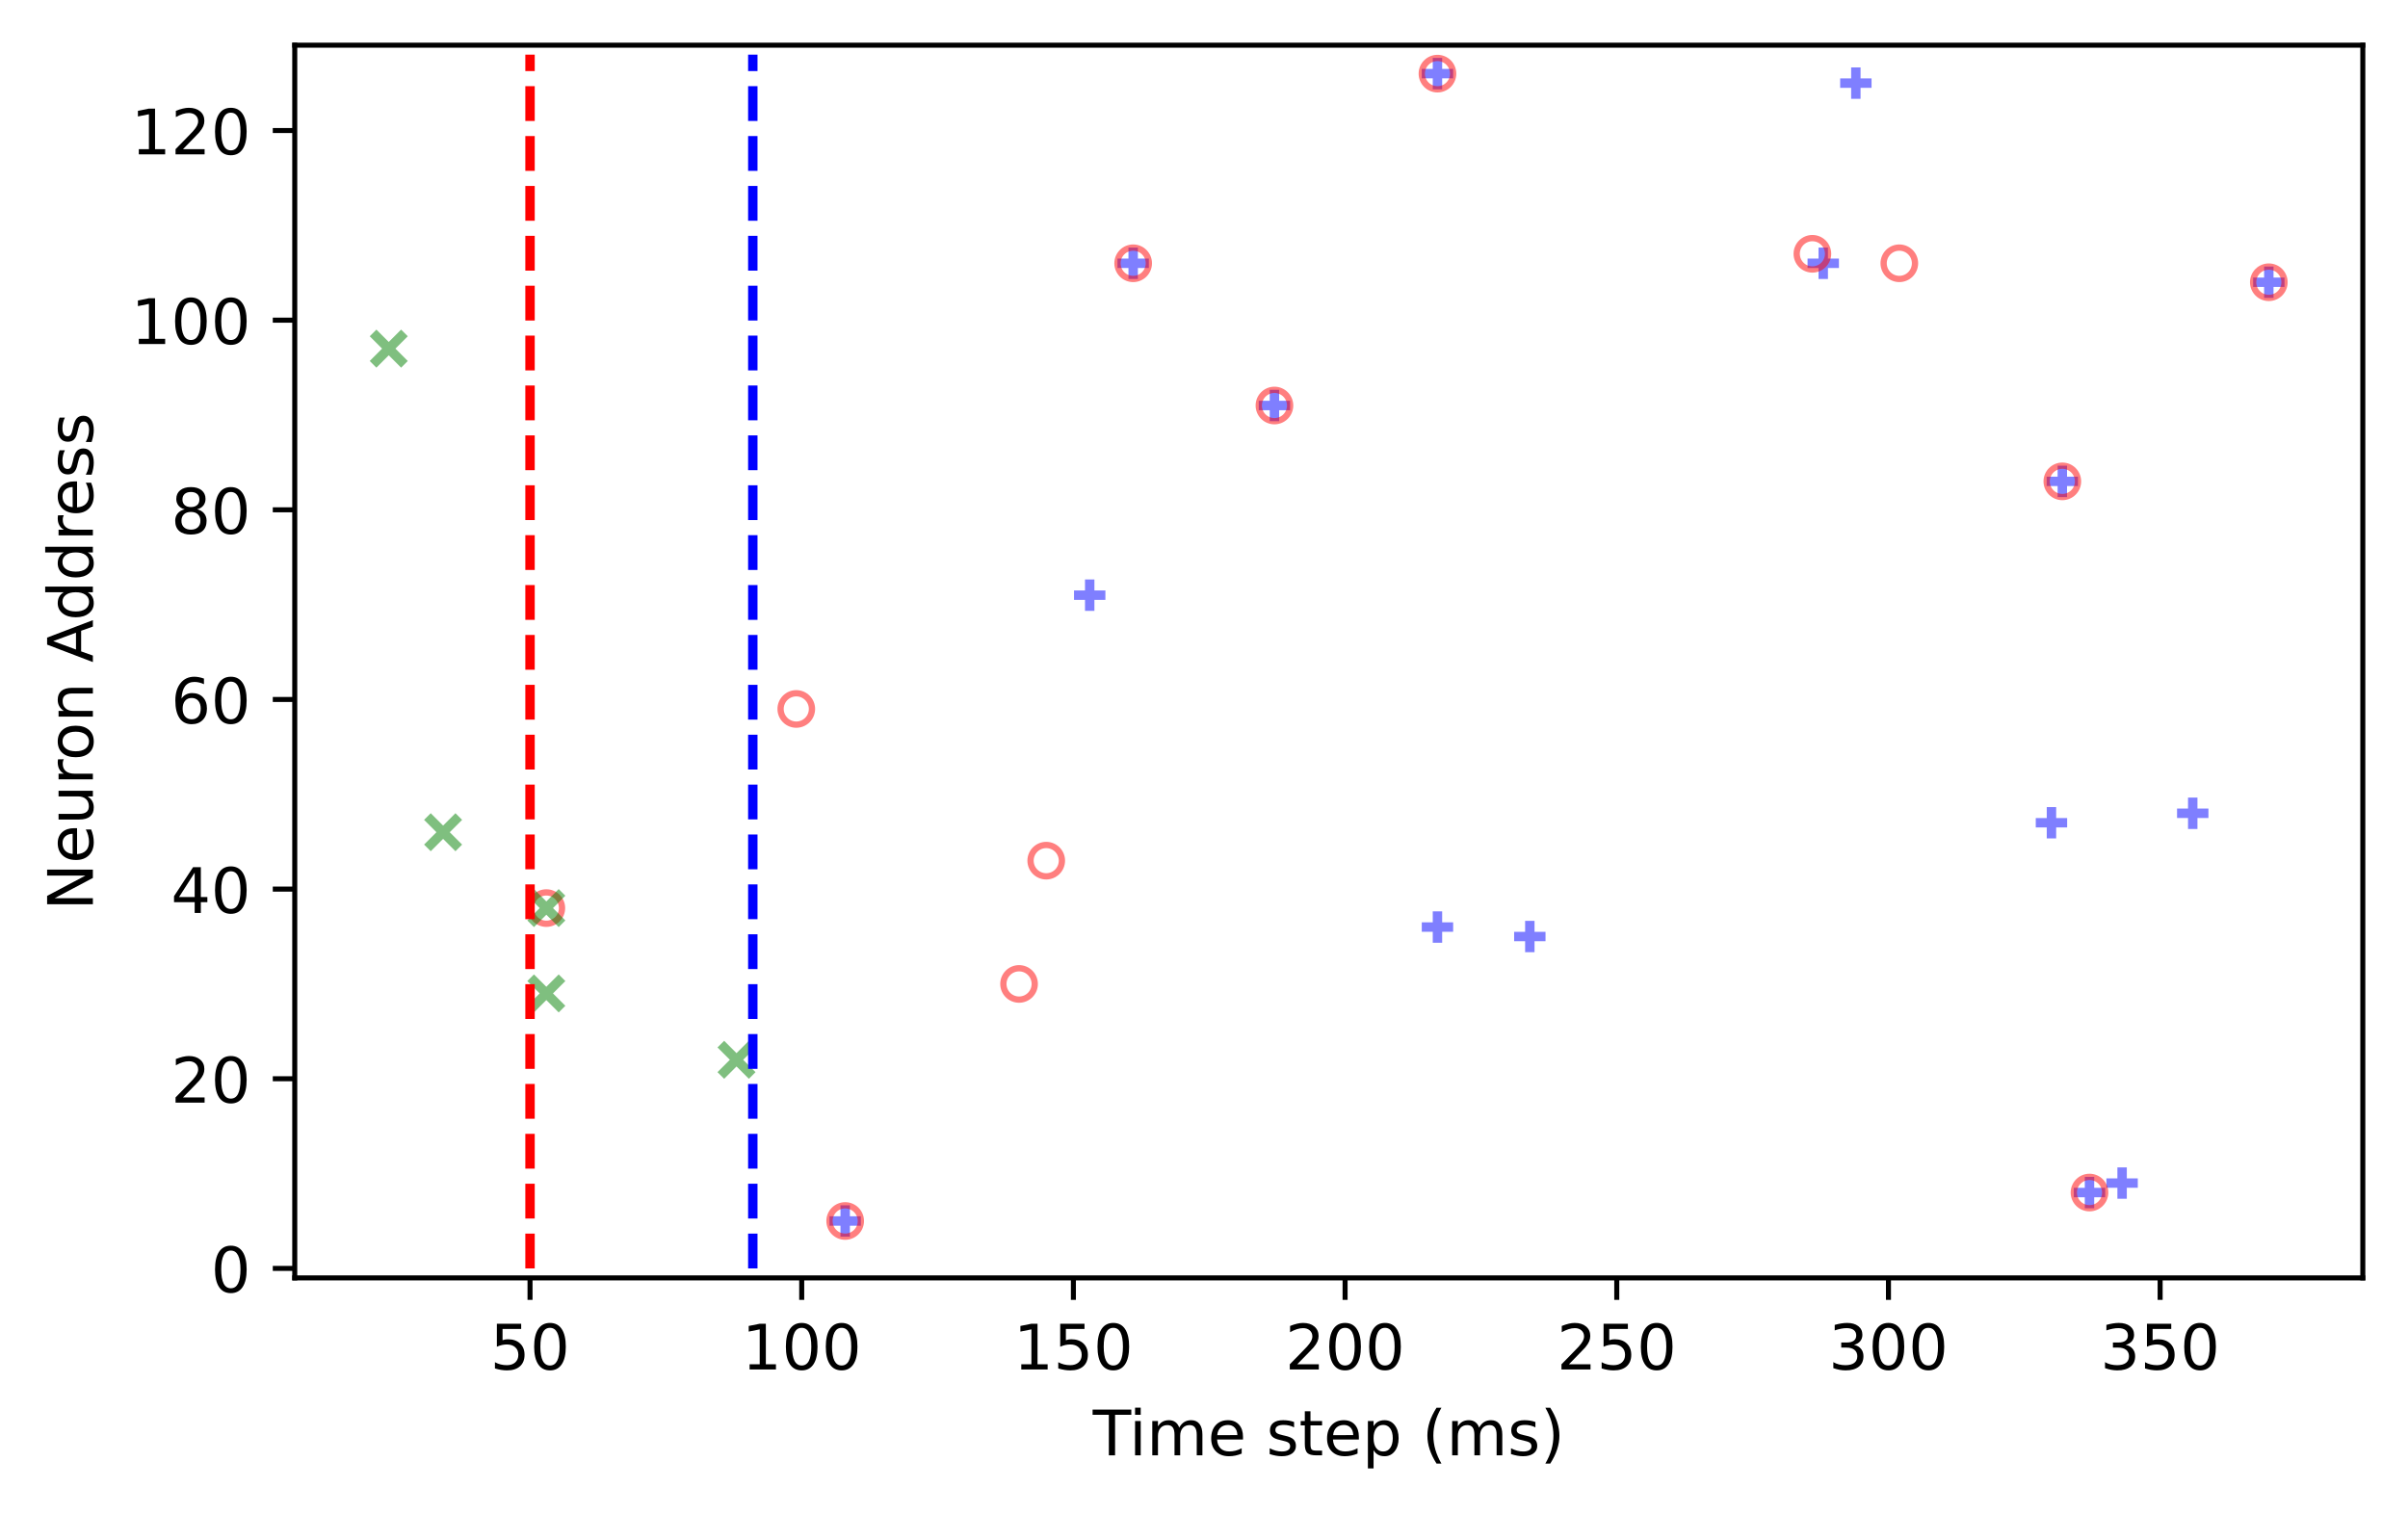
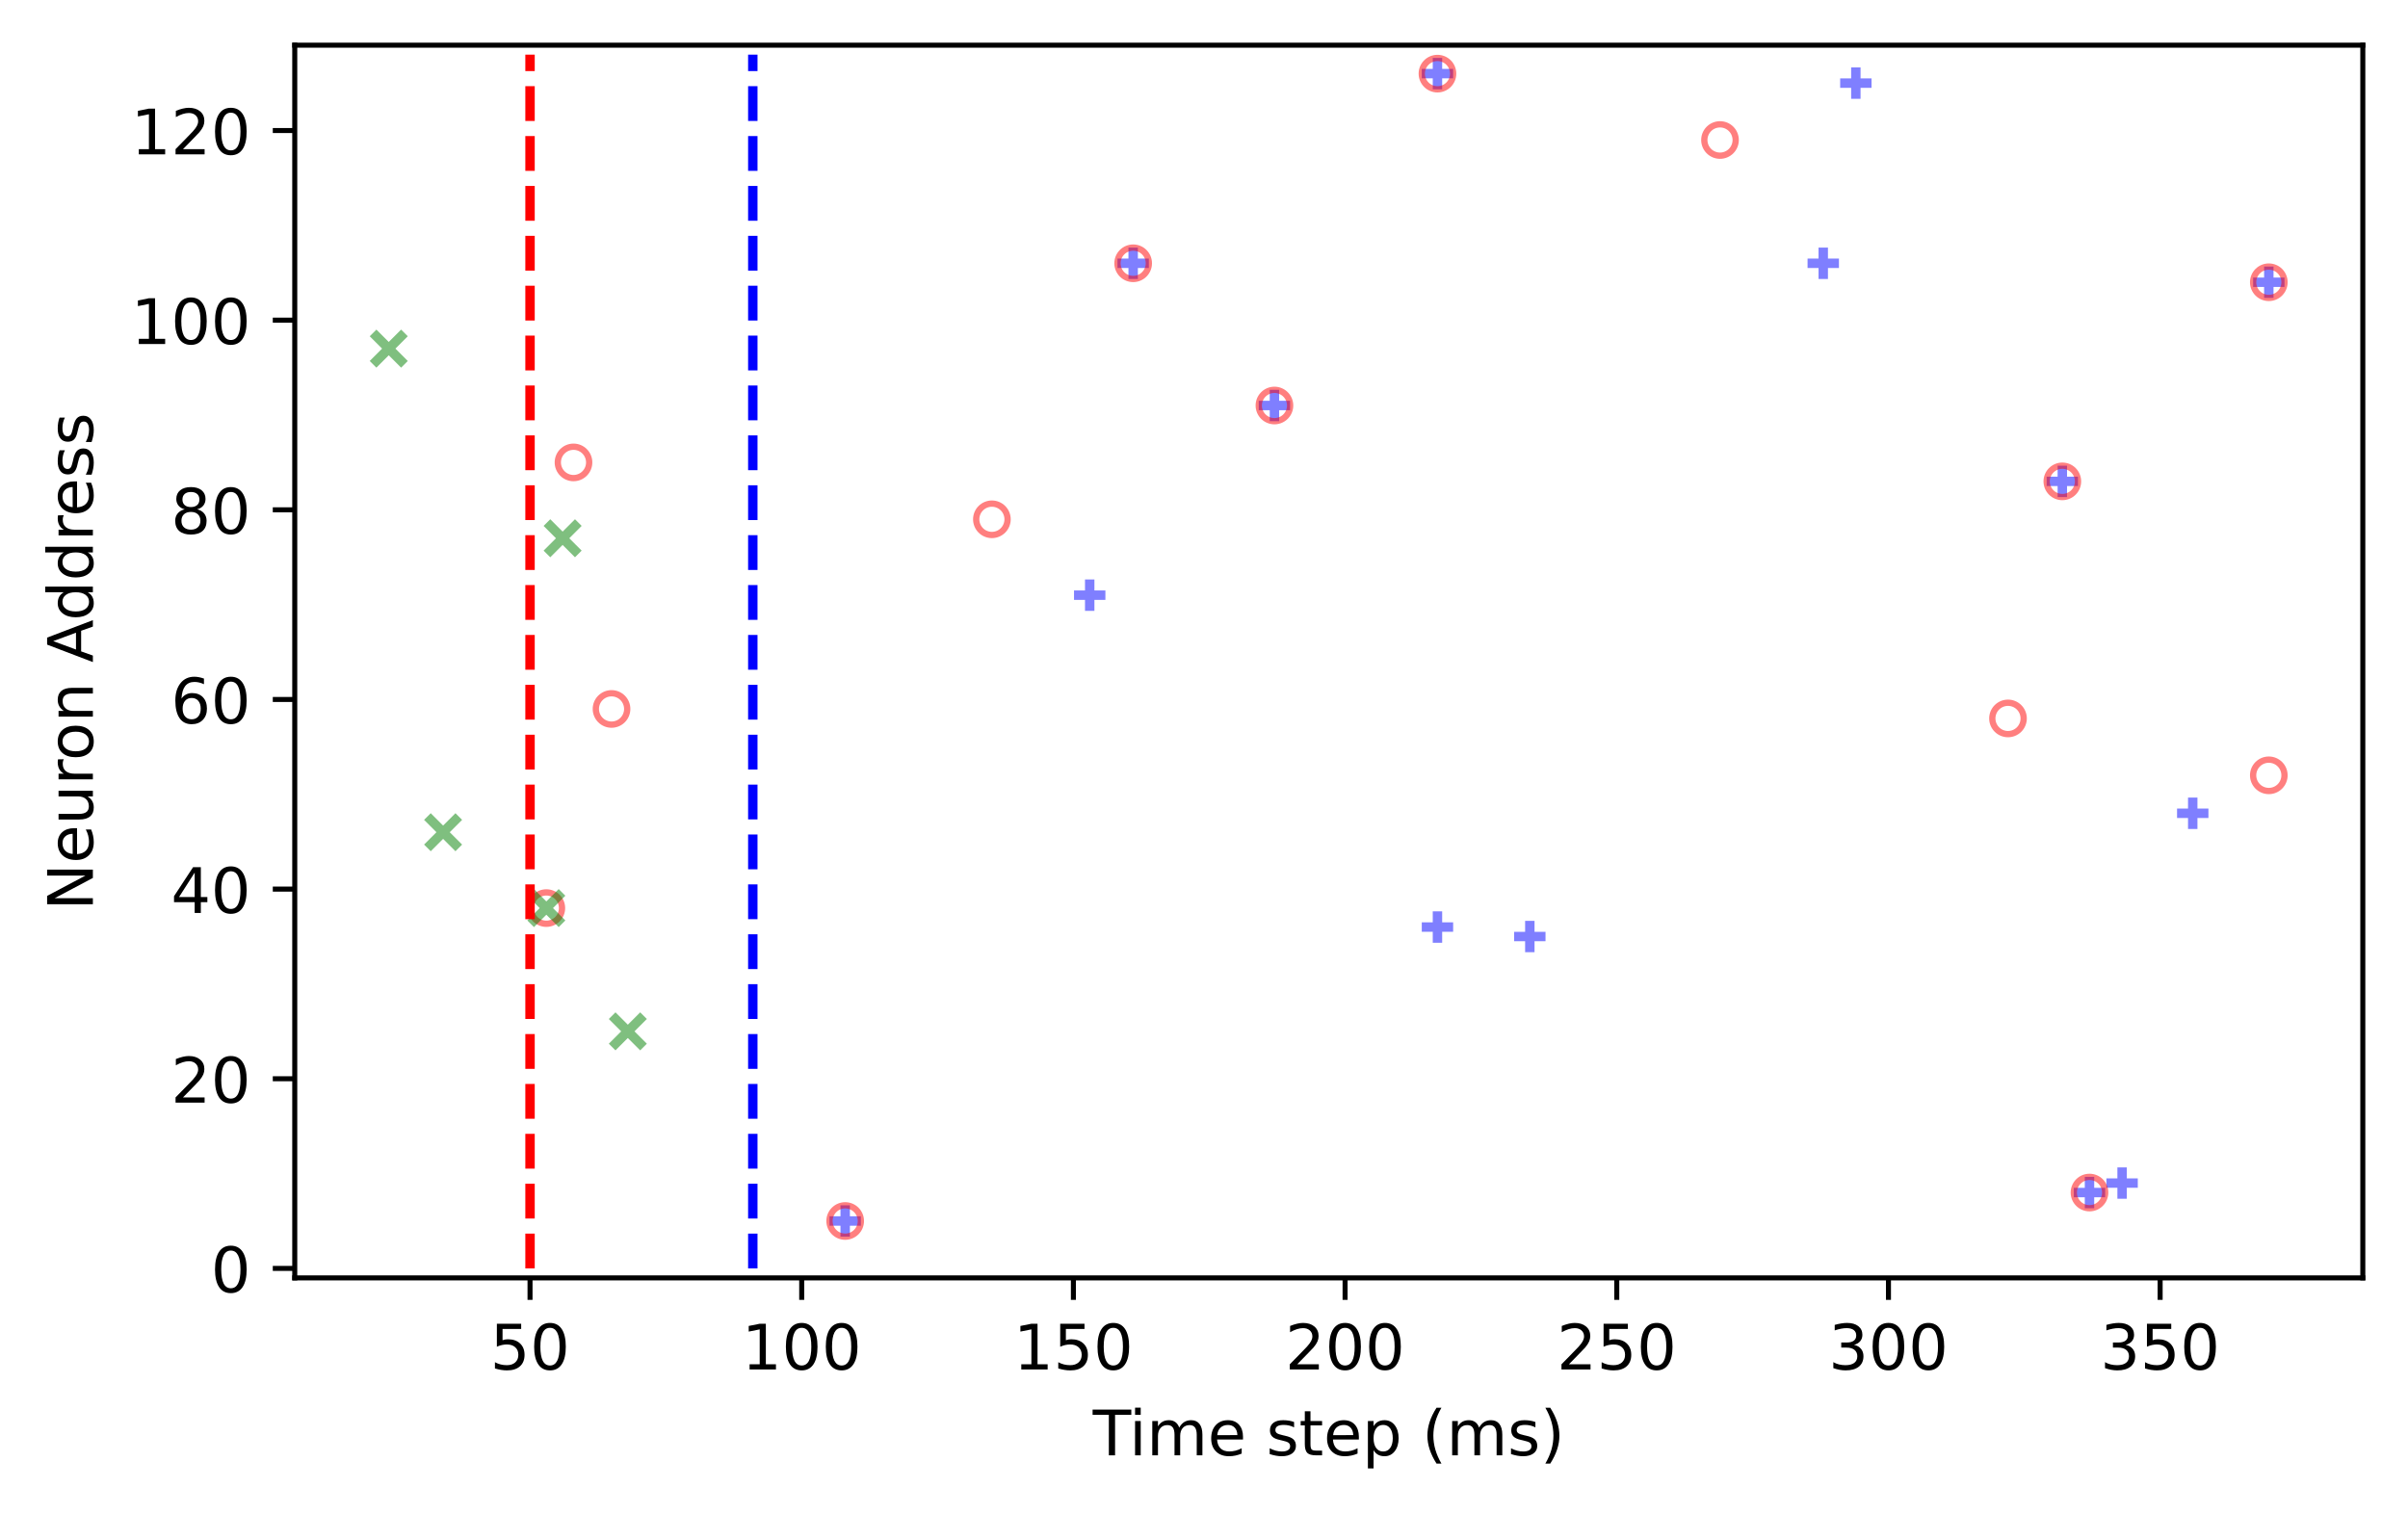
<svg xmlns="http://www.w3.org/2000/svg" xmlns:xlink="http://www.w3.org/1999/xlink" width="383.693pt" height="241.197pt" viewBox="0 0 383.693 241.197" version="1.1">
  <defs>
    <style type="text/css">*{stroke-linejoin: round; stroke-linecap: butt}</style>
  </defs>
  <g id="figure_1">
    <g id="patch_1">
      <path d="M 0 241.197  L 383.693 241.197  L 383.693 0  L 0 0  L 0 241.197  z " style="fill: none" />
    </g>
    <g id="axes_1">
      <g id="patch_2">
        <path d="M 46.966 203.641  L 376.493 203.641  L 376.493 7.2  L 46.966 7.2  L 46.966 203.641  z " style="fill: none" />
      </g>
      <g id="PathCollection_1">
        <defs>
-           <path id="m105b6c28f2" d="M -2.5 0  L 2.5 0  M 0 2.5  L 0 -2.5  " style="stroke: #0000ff; stroke-opacity: 0.5; stroke-width: 1.5" />
+           <path id="md1282d61d0" d="M -2.5 0  L 2.5 0  M 0 2.5  L 0 -2.5  " style="stroke: #0000ff; stroke-opacity: 0.5; stroke-width: 1.5" />
        </defs>
-         <g clip-path="url(#p9db85fb3f0)">
-           <use xlink:href="#m105b6c28f2" x="134.672" y="194.574" style="fill: #0000ff; fill-opacity: 0.5; stroke: #0000ff; stroke-opacity: 0.5; stroke-width: 1.5" />
-           <use xlink:href="#m105b6c28f2" x="173.634" y="94.843" style="fill: #0000ff; fill-opacity: 0.5; stroke: #0000ff; stroke-opacity: 0.5; stroke-width: 1.5" />
-           <use xlink:href="#m105b6c28f2" x="180.56" y="41.955" style="fill: #0000ff; fill-opacity: 0.5; stroke: #0000ff; stroke-opacity: 0.5; stroke-width: 1.5" />
-           <use xlink:href="#m105b6c28f2" x="203.071" y="64.621" style="fill: #0000ff; fill-opacity: 0.5; stroke: #0000ff; stroke-opacity: 0.5; stroke-width: 1.5" />
-           <use xlink:href="#m105b6c28f2" x="229.046" y="147.731" style="fill: #0000ff; fill-opacity: 0.5; stroke: #0000ff; stroke-opacity: 0.5; stroke-width: 1.5" />
-           <use xlink:href="#m105b6c28f2" x="229.046" y="11.733" style="fill: #0000ff; fill-opacity: 0.5; stroke: #0000ff; stroke-opacity: 0.5; stroke-width: 1.5" />
-           <use xlink:href="#m105b6c28f2" x="243.764" y="149.242" style="fill: #0000ff; fill-opacity: 0.5; stroke: #0000ff; stroke-opacity: 0.5; stroke-width: 1.5" />
-           <use xlink:href="#m105b6c28f2" x="290.518" y="41.955" style="fill: #0000ff; fill-opacity: 0.5; stroke: #0000ff; stroke-opacity: 0.5; stroke-width: 1.5" />
-           <use xlink:href="#m105b6c28f2" x="295.713" y="13.244" style="fill: #0000ff; fill-opacity: 0.5; stroke: #0000ff; stroke-opacity: 0.5; stroke-width: 1.5" />
-           <use xlink:href="#m105b6c28f2" x="326.882" y="131.109" style="fill: #0000ff; fill-opacity: 0.5; stroke: #0000ff; stroke-opacity: 0.5; stroke-width: 1.5" />
-           <use xlink:href="#m105b6c28f2" x="328.614" y="76.71" style="fill: #0000ff; fill-opacity: 0.5; stroke: #0000ff; stroke-opacity: 0.5; stroke-width: 1.5" />
-           <use xlink:href="#m105b6c28f2" x="332.943" y="190.041" style="fill: #0000ff; fill-opacity: 0.5; stroke: #0000ff; stroke-opacity: 0.5; stroke-width: 1.5" />
-           <use xlink:href="#m105b6c28f2" x="338.138" y="188.53" style="fill: #0000ff; fill-opacity: 0.5; stroke: #0000ff; stroke-opacity: 0.5; stroke-width: 1.5" />
-           <use xlink:href="#m105b6c28f2" x="349.393" y="129.598" style="fill: #0000ff; fill-opacity: 0.5; stroke: #0000ff; stroke-opacity: 0.5; stroke-width: 1.5" />
-           <use xlink:href="#m105b6c28f2" x="361.515" y="44.977" style="fill: #0000ff; fill-opacity: 0.5; stroke: #0000ff; stroke-opacity: 0.5; stroke-width: 1.5" />
+         <g clip-path="url(#p6b547bd53b)">
+           <use xlink:href="#md1282d61d0" x="134.672" y="194.574" style="fill: #0000ff; fill-opacity: 0.5; stroke: #0000ff; stroke-opacity: 0.5; stroke-width: 1.5" />
+           <use xlink:href="#md1282d61d0" x="173.634" y="94.843" style="fill: #0000ff; fill-opacity: 0.5; stroke: #0000ff; stroke-opacity: 0.5; stroke-width: 1.5" />
+           <use xlink:href="#md1282d61d0" x="180.56" y="41.955" style="fill: #0000ff; fill-opacity: 0.5; stroke: #0000ff; stroke-opacity: 0.5; stroke-width: 1.5" />
+           <use xlink:href="#md1282d61d0" x="203.071" y="64.621" style="fill: #0000ff; fill-opacity: 0.5; stroke: #0000ff; stroke-opacity: 0.5; stroke-width: 1.5" />
+           <use xlink:href="#md1282d61d0" x="229.046" y="147.731" style="fill: #0000ff; fill-opacity: 0.5; stroke: #0000ff; stroke-opacity: 0.5; stroke-width: 1.5" />
+           <use xlink:href="#md1282d61d0" x="229.046" y="11.733" style="fill: #0000ff; fill-opacity: 0.5; stroke: #0000ff; stroke-opacity: 0.5; stroke-width: 1.5" />
+           <use xlink:href="#md1282d61d0" x="243.764" y="149.242" style="fill: #0000ff; fill-opacity: 0.5; stroke: #0000ff; stroke-opacity: 0.5; stroke-width: 1.5" />
+           <use xlink:href="#md1282d61d0" x="290.518" y="41.955" style="fill: #0000ff; fill-opacity: 0.5; stroke: #0000ff; stroke-opacity: 0.5; stroke-width: 1.5" />
+           <use xlink:href="#md1282d61d0" x="295.713" y="13.244" style="fill: #0000ff; fill-opacity: 0.5; stroke: #0000ff; stroke-opacity: 0.5; stroke-width: 1.5" />
+           <use xlink:href="#md1282d61d0" x="328.614" y="76.71" style="fill: #0000ff; fill-opacity: 0.5; stroke: #0000ff; stroke-opacity: 0.5; stroke-width: 1.5" />
+           <use xlink:href="#md1282d61d0" x="332.943" y="190.041" style="fill: #0000ff; fill-opacity: 0.5; stroke: #0000ff; stroke-opacity: 0.5; stroke-width: 1.5" />
+           <use xlink:href="#md1282d61d0" x="338.138" y="188.53" style="fill: #0000ff; fill-opacity: 0.5; stroke: #0000ff; stroke-opacity: 0.5; stroke-width: 1.5" />
+           <use xlink:href="#md1282d61d0" x="349.393" y="129.598" style="fill: #0000ff; fill-opacity: 0.5; stroke: #0000ff; stroke-opacity: 0.5; stroke-width: 1.5" />
+           <use xlink:href="#md1282d61d0" x="361.515" y="44.977" style="fill: #0000ff; fill-opacity: 0.5; stroke: #0000ff; stroke-opacity: 0.5; stroke-width: 1.5" />
        </g>
      </g>
      <g id="PathCollection_2">
        <defs>
-           <path id="C0_0_73f8970179" d="M 0 2.5  C 0.663 2.5 1.299 2.237 1.768 1.768  C 2.237 1.299 2.5 0.663 2.5 -0  C 2.5 -0.663 2.237 -1.299 1.768 -1.768  C 1.299 -2.237 0.663 -2.5 0 -2.5  C -0.663 -2.5 -1.299 -2.237 -1.768 -1.768  C -2.237 -1.299 -2.5 -0.663 -2.5 0  C -2.5 0.663 -2.237 1.299 -1.768 1.768  C -1.299 2.237 -0.663 2.5 0 2.5  z " />
+           <path id="C0_0_4691ae7ffc" d="M 0 2.5  C 0.663 2.5 1.299 2.237 1.768 1.768  C 2.237 1.299 2.5 0.663 2.5 -0  C 2.5 -0.663 2.237 -1.299 1.768 -1.768  C 1.299 -2.237 0.663 -2.5 0 -2.5  C -0.663 -2.5 -1.299 -2.237 -1.768 -1.768  C -2.237 -1.299 -2.5 -0.663 -2.5 0  C -2.5 0.663 -2.237 1.299 -1.768 1.768  C -1.299 2.237 -0.663 2.5 0 2.5  z " />
        </defs>
-         <g clip-path="url(#p9db85fb3f0)">
-           <use xlink:href="#C0_0_73f8970179" x="87.053" y="144.709" style="fill: none; stroke: #ff0000; stroke-opacity: 0.5" />
-         </g>
-         <g clip-path="url(#p9db85fb3f0)">
-           <use xlink:href="#C0_0_73f8970179" x="126.88" y="112.976" style="fill: none; stroke: #ff0000; stroke-opacity: 0.5" />
-         </g>
-         <g clip-path="url(#p9db85fb3f0)">
-           <use xlink:href="#C0_0_73f8970179" x="134.672" y="194.574" style="fill: none; stroke: #ff0000; stroke-opacity: 0.5" />
-         </g>
-         <g clip-path="url(#p9db85fb3f0)">
-           <use xlink:href="#C0_0_73f8970179" x="162.378" y="156.797" style="fill: none; stroke: #ff0000; stroke-opacity: 0.5" />
-         </g>
-         <g clip-path="url(#p9db85fb3f0)">
-           <use xlink:href="#C0_0_73f8970179" x="166.707" y="137.153" style="fill: none; stroke: #ff0000; stroke-opacity: 0.5" />
-         </g>
-         <g clip-path="url(#p9db85fb3f0)">
-           <use xlink:href="#C0_0_73f8970179" x="180.56" y="41.955" style="fill: none; stroke: #ff0000; stroke-opacity: 0.5" />
-         </g>
-         <g clip-path="url(#p9db85fb3f0)">
-           <use xlink:href="#C0_0_73f8970179" x="203.071" y="64.621" style="fill: none; stroke: #ff0000; stroke-opacity: 0.5" />
-         </g>
-         <g clip-path="url(#p9db85fb3f0)">
-           <use xlink:href="#C0_0_73f8970179" x="229.046" y="11.733" style="fill: none; stroke: #ff0000; stroke-opacity: 0.5" />
-         </g>
-         <g clip-path="url(#p9db85fb3f0)">
-           <use xlink:href="#C0_0_73f8970179" x="288.787" y="40.444" style="fill: none; stroke: #ff0000; stroke-opacity: 0.5" />
-         </g>
-         <g clip-path="url(#p9db85fb3f0)">
-           <use xlink:href="#C0_0_73f8970179" x="302.64" y="41.955" style="fill: none; stroke: #ff0000; stroke-opacity: 0.5" />
-         </g>
-         <g clip-path="url(#p9db85fb3f0)">
-           <use xlink:href="#C0_0_73f8970179" x="328.614" y="76.71" style="fill: none; stroke: #ff0000; stroke-opacity: 0.5" />
-         </g>
-         <g clip-path="url(#p9db85fb3f0)">
-           <use xlink:href="#C0_0_73f8970179" x="332.943" y="190.041" style="fill: none; stroke: #ff0000; stroke-opacity: 0.5" />
-         </g>
-         <g clip-path="url(#p9db85fb3f0)">
-           <use xlink:href="#C0_0_73f8970179" x="361.515" y="44.977" style="fill: none; stroke: #ff0000; stroke-opacity: 0.5" />
+         <g clip-path="url(#p6b547bd53b)">
+           <use xlink:href="#C0_0_4691ae7ffc" x="87.053" y="144.709" style="fill: none; stroke: #ff0000; stroke-opacity: 0.5" />
+         </g>
+         <g clip-path="url(#p6b547bd53b)">
+           <use xlink:href="#C0_0_4691ae7ffc" x="91.382" y="73.688" style="fill: none; stroke: #ff0000; stroke-opacity: 0.5" />
+         </g>
+         <g clip-path="url(#p6b547bd53b)">
+           <use xlink:href="#C0_0_4691ae7ffc" x="97.442" y="112.976" style="fill: none; stroke: #ff0000; stroke-opacity: 0.5" />
+         </g>
+         <g clip-path="url(#p6b547bd53b)">
+           <use xlink:href="#C0_0_4691ae7ffc" x="134.672" y="194.574" style="fill: none; stroke: #ff0000; stroke-opacity: 0.5" />
+         </g>
+         <g clip-path="url(#p6b547bd53b)">
+           <use xlink:href="#C0_0_4691ae7ffc" x="158.049" y="82.754" style="fill: none; stroke: #ff0000; stroke-opacity: 0.5" />
+         </g>
+         <g clip-path="url(#p6b547bd53b)">
+           <use xlink:href="#C0_0_4691ae7ffc" x="180.56" y="41.955" style="fill: none; stroke: #ff0000; stroke-opacity: 0.5" />
+         </g>
+         <g clip-path="url(#p6b547bd53b)">
+           <use xlink:href="#C0_0_4691ae7ffc" x="203.071" y="64.621" style="fill: none; stroke: #ff0000; stroke-opacity: 0.5" />
+         </g>
+         <g clip-path="url(#p6b547bd53b)">
+           <use xlink:href="#C0_0_4691ae7ffc" x="229.046" y="11.733" style="fill: none; stroke: #ff0000; stroke-opacity: 0.5" />
+         </g>
+         <g clip-path="url(#p6b547bd53b)">
+           <use xlink:href="#C0_0_4691ae7ffc" x="274.068" y="22.311" style="fill: none; stroke: #ff0000; stroke-opacity: 0.5" />
+         </g>
+         <g clip-path="url(#p6b547bd53b)">
+           <use xlink:href="#C0_0_4691ae7ffc" x="319.956" y="114.487" style="fill: none; stroke: #ff0000; stroke-opacity: 0.5" />
+         </g>
+         <g clip-path="url(#p6b547bd53b)">
+           <use xlink:href="#C0_0_4691ae7ffc" x="328.614" y="76.71" style="fill: none; stroke: #ff0000; stroke-opacity: 0.5" />
+         </g>
+         <g clip-path="url(#p6b547bd53b)">
+           <use xlink:href="#C0_0_4691ae7ffc" x="332.943" y="190.041" style="fill: none; stroke: #ff0000; stroke-opacity: 0.5" />
+         </g>
+         <g clip-path="url(#p6b547bd53b)">
+           <use xlink:href="#C0_0_4691ae7ffc" x="361.515" y="123.553" style="fill: none; stroke: #ff0000; stroke-opacity: 0.5" />
+         </g>
+         <g clip-path="url(#p6b547bd53b)">
+           <use xlink:href="#C0_0_4691ae7ffc" x="361.515" y="44.977" style="fill: none; stroke: #ff0000; stroke-opacity: 0.5" />
        </g>
      </g>
      <g id="PathCollection_3">
        <defs>
-           <path id="m3879e488a0" d="M -2.5 2.5  L 2.5 -2.5  M -2.5 -2.5  L 2.5 2.5  " style="stroke: #008000; stroke-opacity: 0.5; stroke-width: 1.5" />
+           <path id="m245c37840a" d="M -2.5 2.5  L 2.5 -2.5  M -2.5 -2.5  L 2.5 2.5  " style="stroke: #008000; stroke-opacity: 0.5; stroke-width: 1.5" />
        </defs>
-         <g clip-path="url(#p9db85fb3f0)">
-           <use xlink:href="#m3879e488a0" x="61.944" y="55.555" style="fill: #008000; fill-opacity: 0.5; stroke: #008000; stroke-opacity: 0.5; stroke-width: 1.5" />
-           <use xlink:href="#m3879e488a0" x="70.602" y="132.62" style="fill: #008000; fill-opacity: 0.5; stroke: #008000; stroke-opacity: 0.5; stroke-width: 1.5" />
-           <use xlink:href="#m3879e488a0" x="87.053" y="158.308" style="fill: #008000; fill-opacity: 0.5; stroke: #008000; stroke-opacity: 0.5; stroke-width: 1.5" />
-           <use xlink:href="#m3879e488a0" x="87.053" y="144.709" style="fill: #008000; fill-opacity: 0.5; stroke: #008000; stroke-opacity: 0.5; stroke-width: 1.5" />
-           <use xlink:href="#m3879e488a0" x="117.356" y="168.886" style="fill: #008000; fill-opacity: 0.5; stroke: #008000; stroke-opacity: 0.5; stroke-width: 1.5" />
+         <g clip-path="url(#p6b547bd53b)">
+           <use xlink:href="#m245c37840a" x="61.944" y="55.555" style="fill: #008000; fill-opacity: 0.5; stroke: #008000; stroke-opacity: 0.5; stroke-width: 1.5" />
+           <use xlink:href="#m245c37840a" x="70.602" y="132.62" style="fill: #008000; fill-opacity: 0.5; stroke: #008000; stroke-opacity: 0.5; stroke-width: 1.5" />
+           <use xlink:href="#m245c37840a" x="87.053" y="144.709" style="fill: #008000; fill-opacity: 0.5; stroke: #008000; stroke-opacity: 0.5; stroke-width: 1.5" />
+           <use xlink:href="#m245c37840a" x="89.65" y="85.776" style="fill: #008000; fill-opacity: 0.5; stroke: #008000; stroke-opacity: 0.5; stroke-width: 1.5" />
+           <use xlink:href="#m245c37840a" x="100.04" y="164.353" style="fill: #008000; fill-opacity: 0.5; stroke: #008000; stroke-opacity: 0.5; stroke-width: 1.5" />
        </g>
      </g>
      <g id="matplotlib.axis_1">
        <g id="xtick_1">
          <g id="line2d_1">
            <defs>
-               <path id="m69c572bd4c" d="M 0 0  L 0 3.5  " style="stroke: #000000; stroke-width: 0.8" />
+               <path id="mf82e9eeaff" d="M 0 0  L 0 3.5  " style="stroke: #000000; stroke-width: 0.8" />
            </defs>
            <g>
-               <use xlink:href="#m69c572bd4c" x="84.455" y="203.641" style="stroke: #000000; stroke-width: 0.8" />
+               <use xlink:href="#mf82e9eeaff" x="84.455" y="203.641" style="stroke: #000000; stroke-width: 0.8" />
            </g>
          </g>
          <g id="text_1">
            <g transform="translate(78.09273 218.2394) scale(0.1 -0.1)">
              <defs>
                <path id="DejaVuSans-35" d="M 691 4666  L 3169 4666  L 3169 4134  L 1269 4134  L 1269 2991  Q 1406 3038 1543 3061  Q 1681 3084 1819 3084  Q 2600 3084 3056 2656  Q 3513 2228 3513 1497  Q 3513 744 3044 326  Q 2575 -91 1722 -91  Q 1428 -91 1123 -41  Q 819 9 494 109  L 494 744  Q 775 591 1075 516  Q 1375 441 1709 441  Q 2250 441 2565 725  Q 2881 1009 2881 1497  Q 2881 1984 2565 2268  Q 2250 2553 1709 2553  Q 1456 2553 1204 2497  Q 953 2441 691 2322  L 691 4666  z " transform="scale(0.015625)" />
                <path id="DejaVuSans-30" d="M 2034 4250  Q 1547 4250 1301 3770  Q 1056 3291 1056 2328  Q 1056 1369 1301 889  Q 1547 409 2034 409  Q 2525 409 2770 889  Q 3016 1369 3016 2328  Q 3016 3291 2770 3770  Q 2525 4250 2034 4250  z M 2034 4750  Q 2819 4750 3233 4129  Q 3647 3509 3647 2328  Q 3647 1150 3233 529  Q 2819 -91 2034 -91  Q 1250 -91 836 529  Q 422 1150 422 2328  Q 422 3509 836 4129  Q 1250 4750 2034 4750  z " transform="scale(0.015625)" />
              </defs>
              <use xlink:href="#DejaVuSans-35" />
              <use xlink:href="#DejaVuSans-30" transform="translate(63.62305 0)" />
            </g>
          </g>
        </g>
        <g id="xtick_2">
          <g id="line2d_2">
            <g>
-               <use xlink:href="#m69c572bd4c" x="127.746" y="203.641" style="stroke: #000000; stroke-width: 0.8" />
+               <use xlink:href="#mf82e9eeaff" x="127.746" y="203.641" style="stroke: #000000; stroke-width: 0.8" />
            </g>
          </g>
          <g id="text_2">
            <g transform="translate(118.202 218.2394) scale(0.1 -0.1)">
              <defs>
                <path id="DejaVuSans-31" d="M 794 531  L 1825 531  L 1825 4091  L 703 3866  L 703 4441  L 1819 4666  L 2450 4666  L 2450 531  L 3481 531  L 3481 0  L 794 0  L 794 531  z " transform="scale(0.015625)" />
              </defs>
              <use xlink:href="#DejaVuSans-31" />
              <use xlink:href="#DejaVuSans-30" transform="translate(63.62305 0)" />
              <use xlink:href="#DejaVuSans-30" transform="translate(127.2461 0)" />
            </g>
          </g>
        </g>
        <g id="xtick_3">
          <g id="line2d_3">
            <g>
-               <use xlink:href="#m69c572bd4c" x="171.036" y="203.641" style="stroke: #000000; stroke-width: 0.8" />
+               <use xlink:href="#mf82e9eeaff" x="171.036" y="203.641" style="stroke: #000000; stroke-width: 0.8" />
            </g>
          </g>
          <g id="text_3">
            <g transform="translate(161.4926 218.2394) scale(0.1 -0.1)">
              <use xlink:href="#DejaVuSans-31" />
              <use xlink:href="#DejaVuSans-35" transform="translate(63.62305 0)" />
              <use xlink:href="#DejaVuSans-30" transform="translate(127.2461 0)" />
            </g>
          </g>
        </g>
        <g id="xtick_4">
          <g id="line2d_4">
            <g>
-               <use xlink:href="#m69c572bd4c" x="214.327" y="203.641" style="stroke: #000000; stroke-width: 0.8" />
+               <use xlink:href="#mf82e9eeaff" x="214.327" y="203.641" style="stroke: #000000; stroke-width: 0.8" />
            </g>
          </g>
          <g id="text_4">
            <g transform="translate(204.7831 218.2394) scale(0.1 -0.1)">
              <defs>
                <path id="DejaVuSans-32" d="M 1228 531  L 3431 531  L 3431 0  L 469 0  L 469 531  Q 828 903 1448 1529  Q 2069 2156 2228 2338  Q 2531 2678 2651 2914  Q 2772 3150 2772 3378  Q 2772 3750 2511 3984  Q 2250 4219 1831 4219  Q 1534 4219 1204 4116  Q 875 4013 500 3803  L 500 4441  Q 881 4594 1212 4672  Q 1544 4750 1819 4750  Q 2544 4750 2975 4387  Q 3406 4025 3406 3419  Q 3406 3131 3298 2873  Q 3191 2616 2906 2266  Q 2828 2175 2409 1742  Q 1991 1309 1228 531  z " transform="scale(0.015625)" />
              </defs>
              <use xlink:href="#DejaVuSans-32" />
              <use xlink:href="#DejaVuSans-30" transform="translate(63.62305 0)" />
              <use xlink:href="#DejaVuSans-30" transform="translate(127.2461 0)" />
            </g>
          </g>
        </g>
        <g id="xtick_5">
          <g id="line2d_5">
            <g>
-               <use xlink:href="#m69c572bd4c" x="257.617" y="203.641" style="stroke: #000000; stroke-width: 0.8" />
+               <use xlink:href="#mf82e9eeaff" x="257.617" y="203.641" style="stroke: #000000; stroke-width: 0.8" />
            </g>
          </g>
          <g id="text_5">
            <g transform="translate(248.0736 218.2394) scale(0.1 -0.1)">
              <use xlink:href="#DejaVuSans-32" />
              <use xlink:href="#DejaVuSans-35" transform="translate(63.62305 0)" />
              <use xlink:href="#DejaVuSans-30" transform="translate(127.2461 0)" />
            </g>
          </g>
        </g>
        <g id="xtick_6">
          <g id="line2d_6">
            <g>
-               <use xlink:href="#m69c572bd4c" x="300.908" y="203.641" style="stroke: #000000; stroke-width: 0.8" />
+               <use xlink:href="#mf82e9eeaff" x="300.908" y="203.641" style="stroke: #000000; stroke-width: 0.8" />
            </g>
          </g>
          <g id="text_6">
            <g transform="translate(291.3642 218.2394) scale(0.1 -0.1)">
              <defs>
                <path id="DejaVuSans-33" d="M 2597 2516  Q 3050 2419 3304 2112  Q 3559 1806 3559 1356  Q 3559 666 3084 287  Q 2609 -91 1734 -91  Q 1441 -91 1130 -33  Q 819 25 488 141  L 488 750  Q 750 597 1062 519  Q 1375 441 1716 441  Q 2309 441 2620 675  Q 2931 909 2931 1356  Q 2931 1769 2642 2001  Q 2353 2234 1838 2234  L 1294 2234  L 1294 2753  L 1863 2753  Q 2328 2753 2575 2939  Q 2822 3125 2822 3475  Q 2822 3834 2567 4026  Q 2313 4219 1838 4219  Q 1578 4219 1281 4162  Q 984 4106 628 3988  L 628 4550  Q 988 4650 1302 4700  Q 1616 4750 1894 4750  Q 2613 4750 3031 4423  Q 3450 4097 3450 3541  Q 3450 3153 3228 2886  Q 3006 2619 2597 2516  z " transform="scale(0.015625)" />
              </defs>
              <use xlink:href="#DejaVuSans-33" />
              <use xlink:href="#DejaVuSans-30" transform="translate(63.62305 0)" />
              <use xlink:href="#DejaVuSans-30" transform="translate(127.2461 0)" />
            </g>
          </g>
        </g>
        <g id="xtick_7">
          <g id="line2d_7">
            <g>
-               <use xlink:href="#m69c572bd4c" x="344.198" y="203.641" style="stroke: #000000; stroke-width: 0.8" />
+               <use xlink:href="#mf82e9eeaff" x="344.198" y="203.641" style="stroke: #000000; stroke-width: 0.8" />
            </g>
          </g>
          <g id="text_7">
            <g transform="translate(334.6547 218.2394) scale(0.1 -0.1)">
              <use xlink:href="#DejaVuSans-33" />
              <use xlink:href="#DejaVuSans-35" transform="translate(63.62305 0)" />
              <use xlink:href="#DejaVuSans-30" transform="translate(127.2461 0)" />
            </g>
          </g>
        </g>
        <g id="text_8">
          <g transform="translate(174.1255 231.9175) scale(0.1 -0.1)">
            <defs>
              <path id="DejaVuSans-54" d="M -19 4666  L 3928 4666  L 3928 4134  L 2272 4134  L 2272 0  L 1638 0  L 1638 4134  L -19 4134  L -19 4666  z " transform="scale(0.015625)" />
              <path id="DejaVuSans-69" d="M 603 3500  L 1178 3500  L 1178 0  L 603 0  L 603 3500  z M 603 4863  L 1178 4863  L 1178 4134  L 603 4134  L 603 4863  z " transform="scale(0.015625)" />
              <path id="DejaVuSans-6d" d="M 3328 2828  Q 3544 3216 3844 3400  Q 4144 3584 4550 3584  Q 5097 3584 5394 3201  Q 5691 2819 5691 2113  L 5691 0  L 5113 0  L 5113 2094  Q 5113 2597 4934 2840  Q 4756 3084 4391 3084  Q 3944 3084 3684 2787  Q 3425 2491 3425 1978  L 3425 0  L 2847 0  L 2847 2094  Q 2847 2600 2669 2842  Q 2491 3084 2119 3084  Q 1678 3084 1418 2786  Q 1159 2488 1159 1978  L 1159 0  L 581 0  L 581 3500  L 1159 3500  L 1159 2956  Q 1356 3278 1631 3431  Q 1906 3584 2284 3584  Q 2666 3584 2933 3390  Q 3200 3197 3328 2828  z " transform="scale(0.015625)" />
              <path id="DejaVuSans-65" d="M 3597 1894  L 3597 1613  L 953 1613  Q 991 1019 1311 708  Q 1631 397 2203 397  Q 2534 397 2845 478  Q 3156 559 3463 722  L 3463 178  Q 3153 47 2828 -22  Q 2503 -91 2169 -91  Q 1331 -91 842 396  Q 353 884 353 1716  Q 353 2575 817 3079  Q 1281 3584 2069 3584  Q 2775 3584 3186 3129  Q 3597 2675 3597 1894  z M 3022 2063  Q 3016 2534 2758 2815  Q 2500 3097 2075 3097  Q 1594 3097 1305 2825  Q 1016 2553 972 2059  L 3022 2063  z " transform="scale(0.015625)" />
              <path id="DejaVuSans-20" transform="scale(0.015625)" />
              <path id="DejaVuSans-73" d="M 2834 3397  L 2834 2853  Q 2591 2978 2328 3040  Q 2066 3103 1784 3103  Q 1356 3103 1142 2972  Q 928 2841 928 2578  Q 928 2378 1081 2264  Q 1234 2150 1697 2047  L 1894 2003  Q 2506 1872 2764 1633  Q 3022 1394 3022 966  Q 3022 478 2636 193  Q 2250 -91 1575 -91  Q 1294 -91 989 -36  Q 684 19 347 128  L 347 722  Q 666 556 975 473  Q 1284 391 1588 391  Q 1994 391 2212 530  Q 2431 669 2431 922  Q 2431 1156 2273 1281  Q 2116 1406 1581 1522  L 1381 1569  Q 847 1681 609 1914  Q 372 2147 372 2553  Q 372 3047 722 3315  Q 1072 3584 1716 3584  Q 2034 3584 2315 3537  Q 2597 3491 2834 3397  z " transform="scale(0.015625)" />
              <path id="DejaVuSans-74" d="M 1172 4494  L 1172 3500  L 2356 3500  L 2356 3053  L 1172 3053  L 1172 1153  Q 1172 725 1289 603  Q 1406 481 1766 481  L 2356 481  L 2356 0  L 1766 0  Q 1100 0 847 248  Q 594 497 594 1153  L 594 3053  L 172 3053  L 172 3500  L 594 3500  L 594 4494  L 1172 4494  z " transform="scale(0.015625)" />
              <path id="DejaVuSans-70" d="M 1159 525  L 1159 -1331  L 581 -1331  L 581 3500  L 1159 3500  L 1159 2969  Q 1341 3281 1617 3432  Q 1894 3584 2278 3584  Q 2916 3584 3314 3078  Q 3713 2572 3713 1747  Q 3713 922 3314 415  Q 2916 -91 2278 -91  Q 1894 -91 1617 61  Q 1341 213 1159 525  z M 3116 1747  Q 3116 2381 2855 2742  Q 2594 3103 2138 3103  Q 1681 3103 1420 2742  Q 1159 2381 1159 1747  Q 1159 1113 1420 752  Q 1681 391 2138 391  Q 2594 391 2855 752  Q 3116 1113 3116 1747  z " transform="scale(0.015625)" />
              <path id="DejaVuSans-28" d="M 1984 4856  Q 1566 4138 1362 3434  Q 1159 2731 1159 2009  Q 1159 1288 1364 580  Q 1569 -128 1984 -844  L 1484 -844  Q 1016 -109 783 600  Q 550 1309 550 2009  Q 550 2706 781 3412  Q 1013 4119 1484 4856  L 1984 4856  z " transform="scale(0.015625)" />
              <path id="DejaVuSans-29" d="M 513 4856  L 1013 4856  Q 1481 4119 1714 3412  Q 1947 2706 1947 2009  Q 1947 1309 1714 600  Q 1481 -109 1013 -844  L 513 -844  Q 928 -128 1133 580  Q 1338 1288 1338 2009  Q 1338 2731 1133 3434  Q 928 4138 513 4856  z " transform="scale(0.015625)" />
            </defs>
            <use xlink:href="#DejaVuSans-54" />
            <use xlink:href="#DejaVuSans-69" transform="translate(57.95898 0)" />
            <use xlink:href="#DejaVuSans-6d" transform="translate(85.74219 0)" />
            <use xlink:href="#DejaVuSans-65" transform="translate(183.1543 0)" />
            <use xlink:href="#DejaVuSans-20" transform="translate(244.6777 0)" />
            <use xlink:href="#DejaVuSans-73" transform="translate(276.4648 0)" />
            <use xlink:href="#DejaVuSans-74" transform="translate(328.5645 0)" />
            <use xlink:href="#DejaVuSans-65" transform="translate(367.7734 0)" />
            <use xlink:href="#DejaVuSans-70" transform="translate(429.2969 0)" />
            <use xlink:href="#DejaVuSans-20" transform="translate(492.7734 0)" />
            <use xlink:href="#DejaVuSans-28" transform="translate(524.5605 0)" />
            <use xlink:href="#DejaVuSans-6d" transform="translate(563.5742 0)" />
            <use xlink:href="#DejaVuSans-73" transform="translate(660.9863 0)" />
            <use xlink:href="#DejaVuSans-29" transform="translate(713.0859 0)" />
          </g>
        </g>
      </g>
      <g id="matplotlib.axis_2">
        <g id="ytick_1">
          <g id="line2d_8">
            <defs>
-               <path id="m82ec9c7c84" d="M 0 0  L -3.5 0  " style="stroke: #000000; stroke-width: 0.8" />
+               <path id="mfcb13e0243" d="M 0 0  L -3.5 0  " style="stroke: #000000; stroke-width: 0.8" />
            </defs>
            <g>
-               <use xlink:href="#m82ec9c7c84" x="46.966" y="202.13" style="stroke: #000000; stroke-width: 0.8" />
+               <use xlink:href="#mfcb13e0243" x="46.966" y="202.13" style="stroke: #000000; stroke-width: 0.8" />
            </g>
          </g>
          <g id="text_9">
            <g transform="translate(33.60312 205.9291) scale(0.1 -0.1)">
              <use xlink:href="#DejaVuSans-30" />
            </g>
          </g>
        </g>
        <g id="ytick_2">
          <g id="line2d_9">
            <g>
-               <use xlink:href="#m82ec9c7c84" x="46.966" y="171.908" style="stroke: #000000; stroke-width: 0.8" />
+               <use xlink:href="#mfcb13e0243" x="46.966" y="171.908" style="stroke: #000000; stroke-width: 0.8" />
            </g>
          </g>
          <g id="text_10">
            <g transform="translate(27.24063 175.7074) scale(0.1 -0.1)">
              <use xlink:href="#DejaVuSans-32" />
              <use xlink:href="#DejaVuSans-30" transform="translate(63.62305 0)" />
            </g>
          </g>
        </g>
        <g id="ytick_3">
          <g id="line2d_10">
            <g>
-               <use xlink:href="#m82ec9c7c84" x="46.966" y="141.686" style="stroke: #000000; stroke-width: 0.8" />
+               <use xlink:href="#mfcb13e0243" x="46.966" y="141.686" style="stroke: #000000; stroke-width: 0.8" />
            </g>
          </g>
          <g id="text_11">
            <g transform="translate(27.24063 145.4857) scale(0.1 -0.1)">
              <defs>
                <path id="DejaVuSans-34" d="M 2419 4116  L 825 1625  L 2419 1625  L 2419 4116  z M 2253 4666  L 3047 4666  L 3047 1625  L 3713 1625  L 3713 1100  L 3047 1100  L 3047 0  L 2419 0  L 2419 1100  L 313 1100  L 313 1709  L 2253 4666  z " transform="scale(0.015625)" />
              </defs>
              <use xlink:href="#DejaVuSans-34" />
              <use xlink:href="#DejaVuSans-30" transform="translate(63.62305 0)" />
            </g>
          </g>
        </g>
        <g id="ytick_4">
          <g id="line2d_11">
            <g>
-               <use xlink:href="#m82ec9c7c84" x="46.966" y="111.465" style="stroke: #000000; stroke-width: 0.8" />
+               <use xlink:href="#mfcb13e0243" x="46.966" y="111.465" style="stroke: #000000; stroke-width: 0.8" />
            </g>
          </g>
          <g id="text_12">
            <g transform="translate(27.24063 115.264) scale(0.1 -0.1)">
              <defs>
                <path id="DejaVuSans-36" d="M 2113 2584  Q 1688 2584 1439 2293  Q 1191 2003 1191 1497  Q 1191 994 1439 701  Q 1688 409 2113 409  Q 2538 409 2786 701  Q 3034 994 3034 1497  Q 3034 2003 2786 2293  Q 2538 2584 2113 2584  z M 3366 4563  L 3366 3988  Q 3128 4100 2886 4159  Q 2644 4219 2406 4219  Q 1781 4219 1451 3797  Q 1122 3375 1075 2522  Q 1259 2794 1537 2939  Q 1816 3084 2150 3084  Q 2853 3084 3261 2657  Q 3669 2231 3669 1497  Q 3669 778 3244 343  Q 2819 -91 2113 -91  Q 1303 -91 875 529  Q 447 1150 447 2328  Q 447 3434 972 4092  Q 1497 4750 2381 4750  Q 2619 4750 2861 4703  Q 3103 4656 3366 4563  z " transform="scale(0.015625)" />
              </defs>
              <use xlink:href="#DejaVuSans-36" />
              <use xlink:href="#DejaVuSans-30" transform="translate(63.62305 0)" />
            </g>
          </g>
        </g>
        <g id="ytick_5">
          <g id="line2d_12">
            <g>
-               <use xlink:href="#m82ec9c7c84" x="46.966" y="81.243" style="stroke: #000000; stroke-width: 0.8" />
+               <use xlink:href="#mfcb13e0243" x="46.966" y="81.243" style="stroke: #000000; stroke-width: 0.8" />
            </g>
          </g>
          <g id="text_13">
            <g transform="translate(27.24063 85.04234) scale(0.1 -0.1)">
              <defs>
                <path id="DejaVuSans-38" d="M 2034 2216  Q 1584 2216 1326 1975  Q 1069 1734 1069 1313  Q 1069 891 1326 650  Q 1584 409 2034 409  Q 2484 409 2743 651  Q 3003 894 3003 1313  Q 3003 1734 2745 1975  Q 2488 2216 2034 2216  z M 1403 2484  Q 997 2584 770 2862  Q 544 3141 544 3541  Q 544 4100 942 4425  Q 1341 4750 2034 4750  Q 2731 4750 3128 4425  Q 3525 4100 3525 3541  Q 3525 3141 3298 2862  Q 3072 2584 2669 2484  Q 3125 2378 3379 2068  Q 3634 1759 3634 1313  Q 3634 634 3220 271  Q 2806 -91 2034 -91  Q 1263 -91 848 271  Q 434 634 434 1313  Q 434 1759 690 2068  Q 947 2378 1403 2484  z M 1172 3481  Q 1172 3119 1398 2916  Q 1625 2713 2034 2713  Q 2441 2713 2670 2916  Q 2900 3119 2900 3481  Q 2900 3844 2670 4047  Q 2441 4250 2034 4250  Q 1625 4250 1398 4047  Q 1172 3844 1172 3481  z " transform="scale(0.015625)" />
              </defs>
              <use xlink:href="#DejaVuSans-38" />
              <use xlink:href="#DejaVuSans-30" transform="translate(63.62305 0)" />
            </g>
          </g>
        </g>
        <g id="ytick_6">
          <g id="line2d_13">
            <g>
-               <use xlink:href="#m82ec9c7c84" x="46.966" y="51.021" style="stroke: #000000; stroke-width: 0.8" />
+               <use xlink:href="#mfcb13e0243" x="46.966" y="51.021" style="stroke: #000000; stroke-width: 0.8" />
            </g>
          </g>
          <g id="text_14">
            <g transform="translate(20.87813 54.82066) scale(0.1 -0.1)">
              <use xlink:href="#DejaVuSans-31" />
              <use xlink:href="#DejaVuSans-30" transform="translate(63.62305 0)" />
              <use xlink:href="#DejaVuSans-30" transform="translate(127.2461 0)" />
            </g>
          </g>
        </g>
        <g id="ytick_7">
          <g id="line2d_14">
            <g>
-               <use xlink:href="#m82ec9c7c84" x="46.966" y="20.8" style="stroke: #000000; stroke-width: 0.8" />
+               <use xlink:href="#mfcb13e0243" x="46.966" y="20.8" style="stroke: #000000; stroke-width: 0.8" />
            </g>
          </g>
          <g id="text_15">
            <g transform="translate(20.87813 24.59898) scale(0.1 -0.1)">
              <use xlink:href="#DejaVuSans-31" />
              <use xlink:href="#DejaVuSans-32" transform="translate(63.62305 0)" />
              <use xlink:href="#DejaVuSans-30" transform="translate(127.2461 0)" />
            </g>
          </g>
        </g>
        <g id="text_16">
          <g transform="translate(14.79844 145.0767) rotate(-90) scale(0.1 -0.1)">
            <defs>
              <path id="DejaVuSans-4e" d="M 628 4666  L 1478 4666  L 3547 763  L 3547 4666  L 4159 4666  L 4159 0  L 3309 0  L 1241 3903  L 1241 0  L 628 0  L 628 4666  z " transform="scale(0.015625)" />
              <path id="DejaVuSans-75" d="M 544 1381  L 544 3500  L 1119 3500  L 1119 1403  Q 1119 906 1312 657  Q 1506 409 1894 409  Q 2359 409 2629 706  Q 2900 1003 2900 1516  L 2900 3500  L 3475 3500  L 3475 0  L 2900 0  L 2900 538  Q 2691 219 2414 64  Q 2138 -91 1772 -91  Q 1169 -91 856 284  Q 544 659 544 1381  z M 1991 3584  L 1991 3584  z " transform="scale(0.015625)" />
              <path id="DejaVuSans-72" d="M 2631 2963  Q 2534 3019 2420 3045  Q 2306 3072 2169 3072  Q 1681 3072 1420 2755  Q 1159 2438 1159 1844  L 1159 0  L 581 0  L 581 3500  L 1159 3500  L 1159 2956  Q 1341 3275 1631 3429  Q 1922 3584 2338 3584  Q 2397 3584 2469 3576  Q 2541 3569 2628 3553  L 2631 2963  z " transform="scale(0.015625)" />
              <path id="DejaVuSans-6f" d="M 1959 3097  Q 1497 3097 1228 2736  Q 959 2375 959 1747  Q 959 1119 1226 758  Q 1494 397 1959 397  Q 2419 397 2687 759  Q 2956 1122 2956 1747  Q 2956 2369 2687 2733  Q 2419 3097 1959 3097  z M 1959 3584  Q 2709 3584 3137 3096  Q 3566 2609 3566 1747  Q 3566 888 3137 398  Q 2709 -91 1959 -91  Q 1206 -91 779 398  Q 353 888 353 1747  Q 353 2609 779 3096  Q 1206 3584 1959 3584  z " transform="scale(0.015625)" />
              <path id="DejaVuSans-6e" d="M 3513 2113  L 3513 0  L 2938 0  L 2938 2094  Q 2938 2591 2744 2837  Q 2550 3084 2163 3084  Q 1697 3084 1428 2787  Q 1159 2491 1159 1978  L 1159 0  L 581 0  L 581 3500  L 1159 3500  L 1159 2956  Q 1366 3272 1645 3428  Q 1925 3584 2291 3584  Q 2894 3584 3203 3211  Q 3513 2838 3513 2113  z " transform="scale(0.015625)" />
              <path id="DejaVuSans-41" d="M 2188 4044  L 1331 1722  L 3047 1722  L 2188 4044  z M 1831 4666  L 2547 4666  L 4325 0  L 3669 0  L 3244 1197  L 1141 1197  L 716 0  L 50 0  L 1831 4666  z " transform="scale(0.015625)" />
              <path id="DejaVuSans-64" d="M 2906 2969  L 2906 4863  L 3481 4863  L 3481 0  L 2906 0  L 2906 525  Q 2725 213 2448 61  Q 2172 -91 1784 -91  Q 1150 -91 751 415  Q 353 922 353 1747  Q 353 2572 751 3078  Q 1150 3584 1784 3584  Q 2172 3584 2448 3432  Q 2725 3281 2906 2969  z M 947 1747  Q 947 1113 1208 752  Q 1469 391 1925 391  Q 2381 391 2643 752  Q 2906 1113 2906 1747  Q 2906 2381 2643 2742  Q 2381 3103 1925 3103  Q 1469 3103 1208 2742  Q 947 2381 947 1747  z " transform="scale(0.015625)" />
            </defs>
            <use xlink:href="#DejaVuSans-4e" />
            <use xlink:href="#DejaVuSans-65" transform="translate(74.80469 0)" />
            <use xlink:href="#DejaVuSans-75" transform="translate(136.3281 0)" />
            <use xlink:href="#DejaVuSans-72" transform="translate(199.707 0)" />
            <use xlink:href="#DejaVuSans-6f" transform="translate(238.5703 0)" />
            <use xlink:href="#DejaVuSans-6e" transform="translate(299.752 0)" />
            <use xlink:href="#DejaVuSans-20" transform="translate(363.1309 0)" />
            <use xlink:href="#DejaVuSans-41" transform="translate(394.918 0)" />
            <use xlink:href="#DejaVuSans-64" transform="translate(461.5762 0)" />
            <use xlink:href="#DejaVuSans-64" transform="translate(525.0527 0)" />
            <use xlink:href="#DejaVuSans-72" transform="translate(588.5293 0)" />
            <use xlink:href="#DejaVuSans-65" transform="translate(627.3926 0)" />
            <use xlink:href="#DejaVuSans-73" transform="translate(688.916 0)" />
            <use xlink:href="#DejaVuSans-73" transform="translate(741.0156 0)" />
          </g>
        </g>
      </g>
      <g id="LineCollection_1">
-         <path d="M 84.455 202.13  L 84.455 8.711  " clip-path="url(#p9db85fb3f0)" style="fill: none; stroke-dasharray: 5.55,2.4; stroke-dashoffset: 0; stroke: #ff0000; stroke-width: 1.5" />
+         <path d="M 84.455 202.13  L 84.455 8.711  " clip-path="url(#p6b547bd53b)" style="fill: none; stroke-dasharray: 5.55,2.4; stroke-dashoffset: 0; stroke: #ff0000; stroke-width: 1.5" />
      </g>
      <g id="LineCollection_2">
-         <path d="M 119.953 202.13  L 119.953 8.711  " clip-path="url(#p9db85fb3f0)" style="fill: none; stroke-dasharray: 5.55,2.4; stroke-dashoffset: 0; stroke: #0000ff; stroke-width: 1.5" />
+         <path d="M 119.953 202.13  L 119.953 8.711  " clip-path="url(#p6b547bd53b)" style="fill: none; stroke-dasharray: 5.55,2.4; stroke-dashoffset: 0; stroke: #0000ff; stroke-width: 1.5" />
      </g>
      <g id="patch_3">
        <path d="M 46.966 203.641  L 46.966 7.2  " style="fill: none; stroke: #000000; stroke-width: 0.8; stroke-linejoin: miter; stroke-linecap: square" />
      </g>
      <g id="patch_4">
        <path d="M 376.493 203.641  L 376.493 7.2  " style="fill: none; stroke: #000000; stroke-width: 0.8; stroke-linejoin: miter; stroke-linecap: square" />
      </g>
      <g id="patch_5">
        <path d="M 46.966 203.641  L 376.493 203.641  " style="fill: none; stroke: #000000; stroke-width: 0.8; stroke-linejoin: miter; stroke-linecap: square" />
      </g>
      <g id="patch_6">
        <path d="M 46.966 7.2  L 376.493 7.2  " style="fill: none; stroke: #000000; stroke-width: 0.8; stroke-linejoin: miter; stroke-linecap: square" />
      </g>
    </g>
  </g>
  <defs>
-     <clipPath id="p9db85fb3f0">
+     <clipPath id="p6b547bd53b">
      <rect x="46.966" y="7.2" width="329.528" height="196.441" />
    </clipPath>
  </defs>
</svg>
